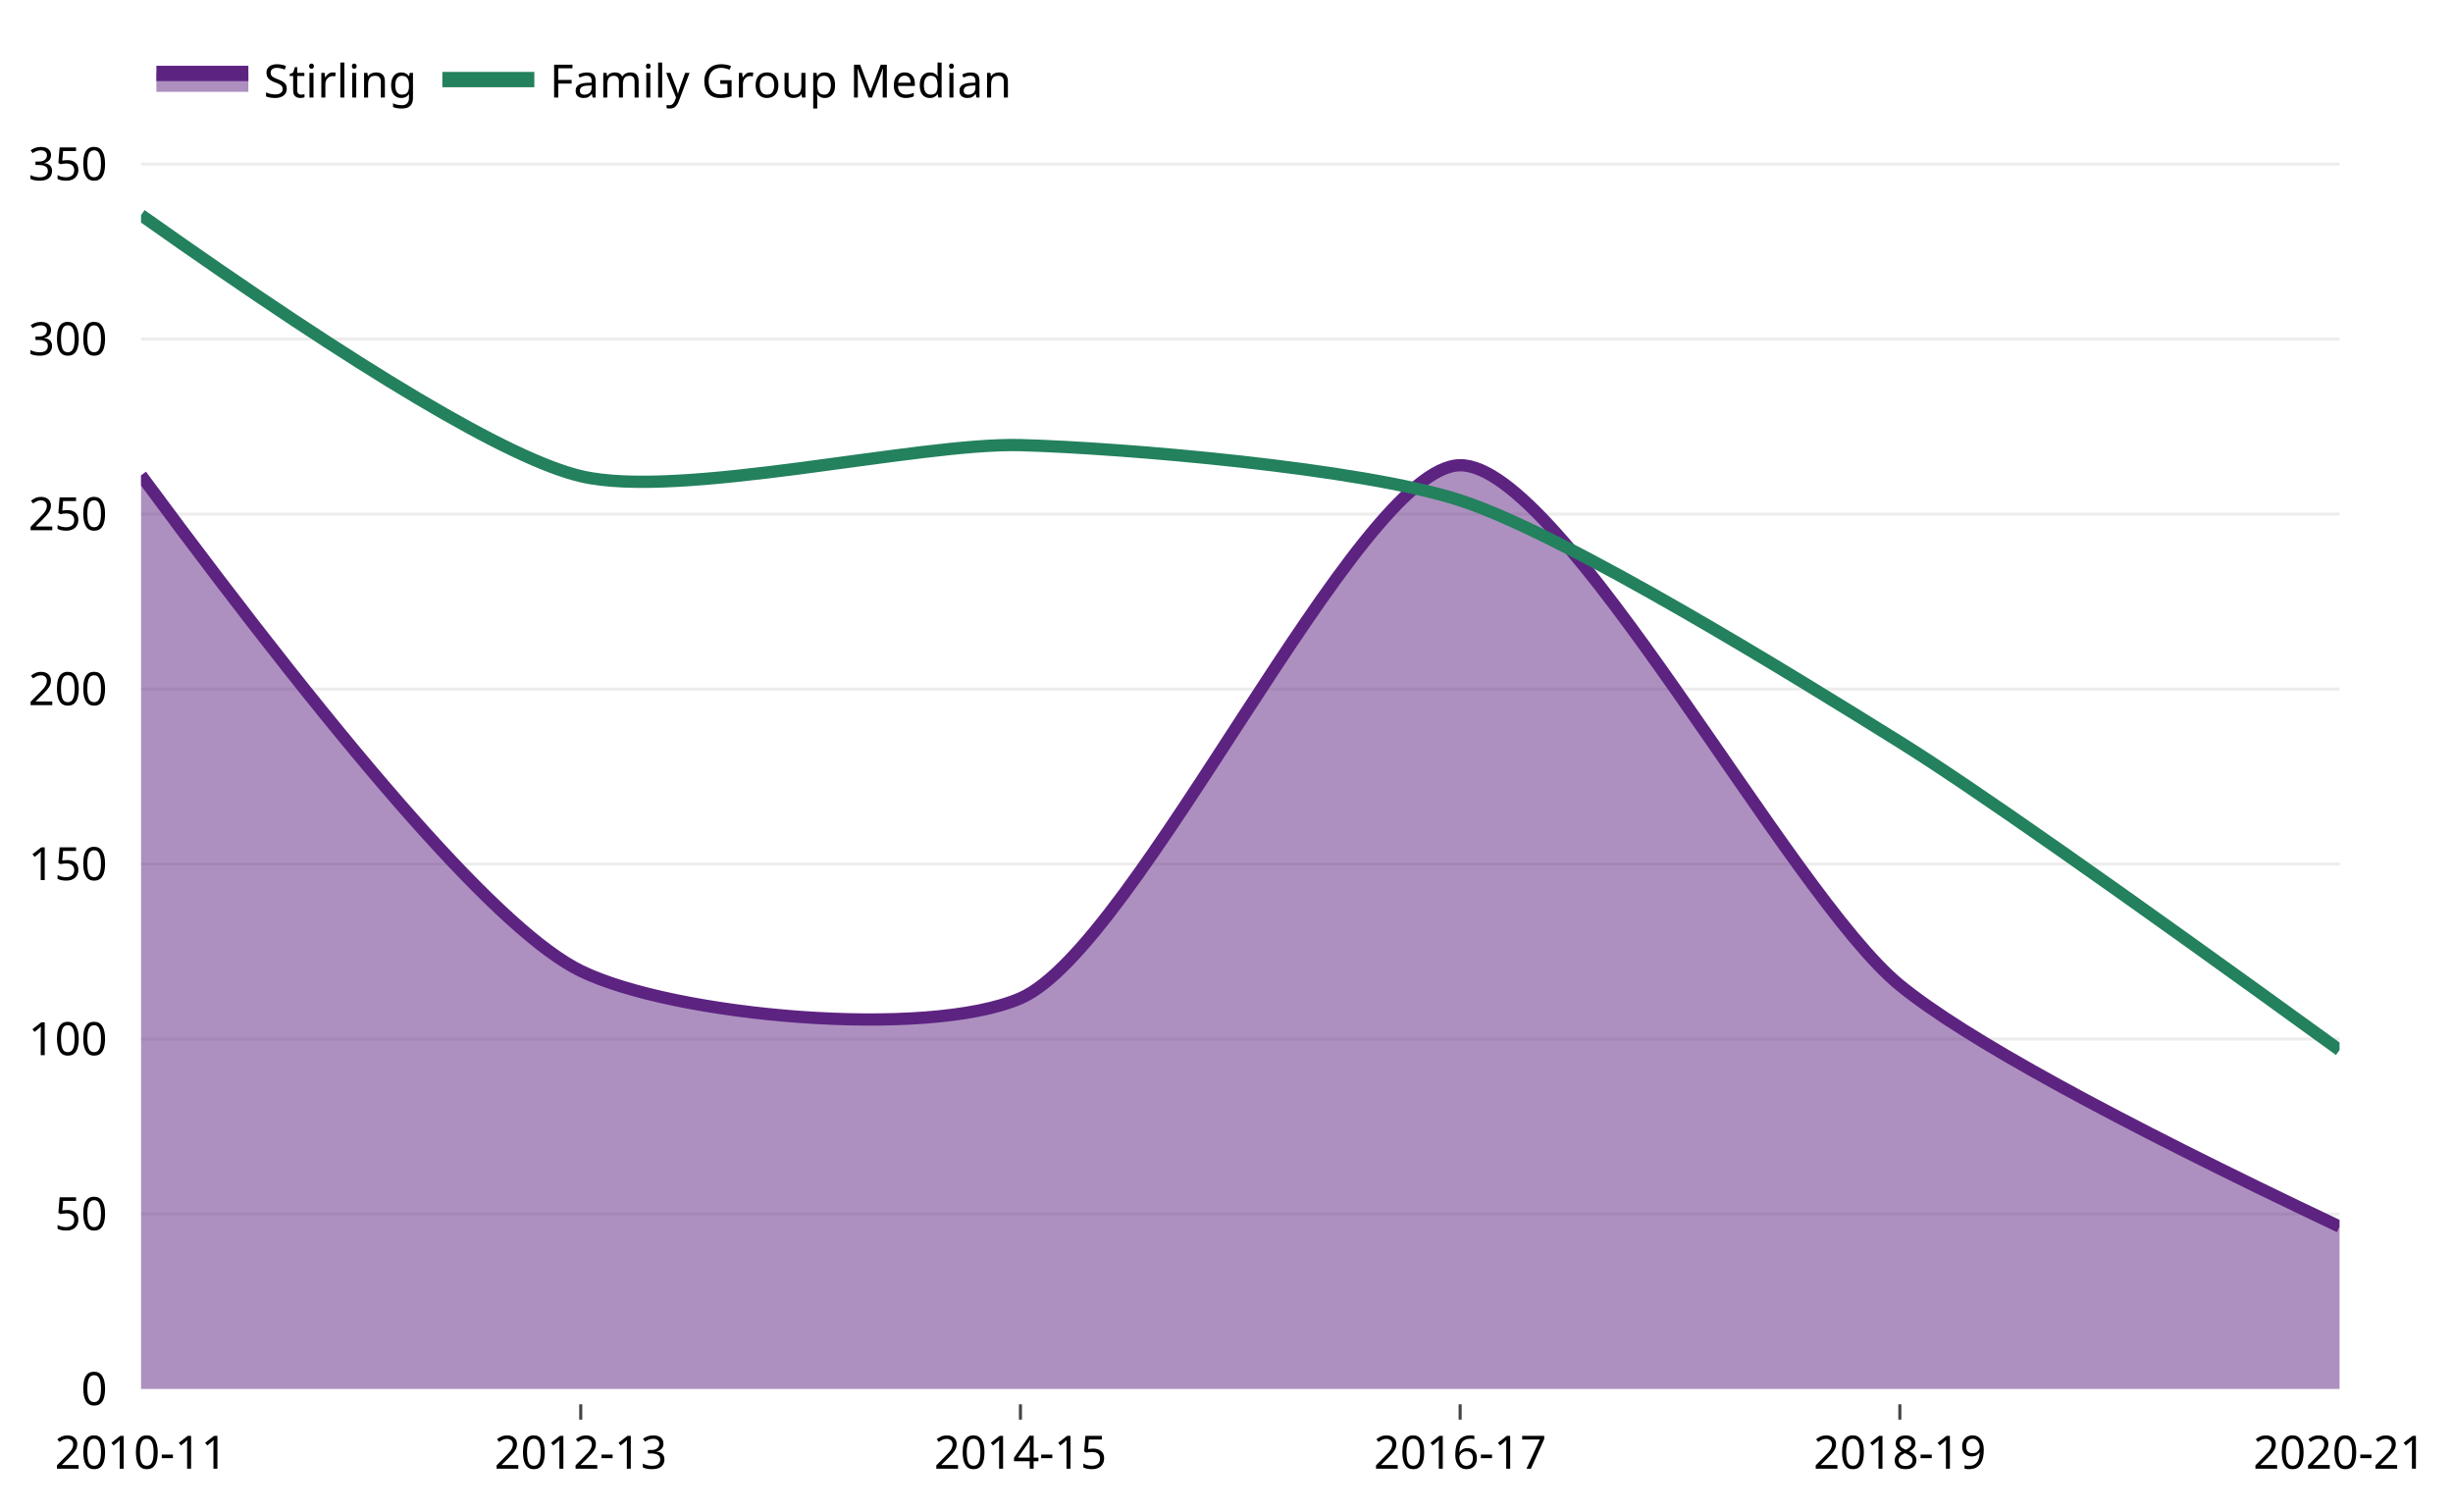
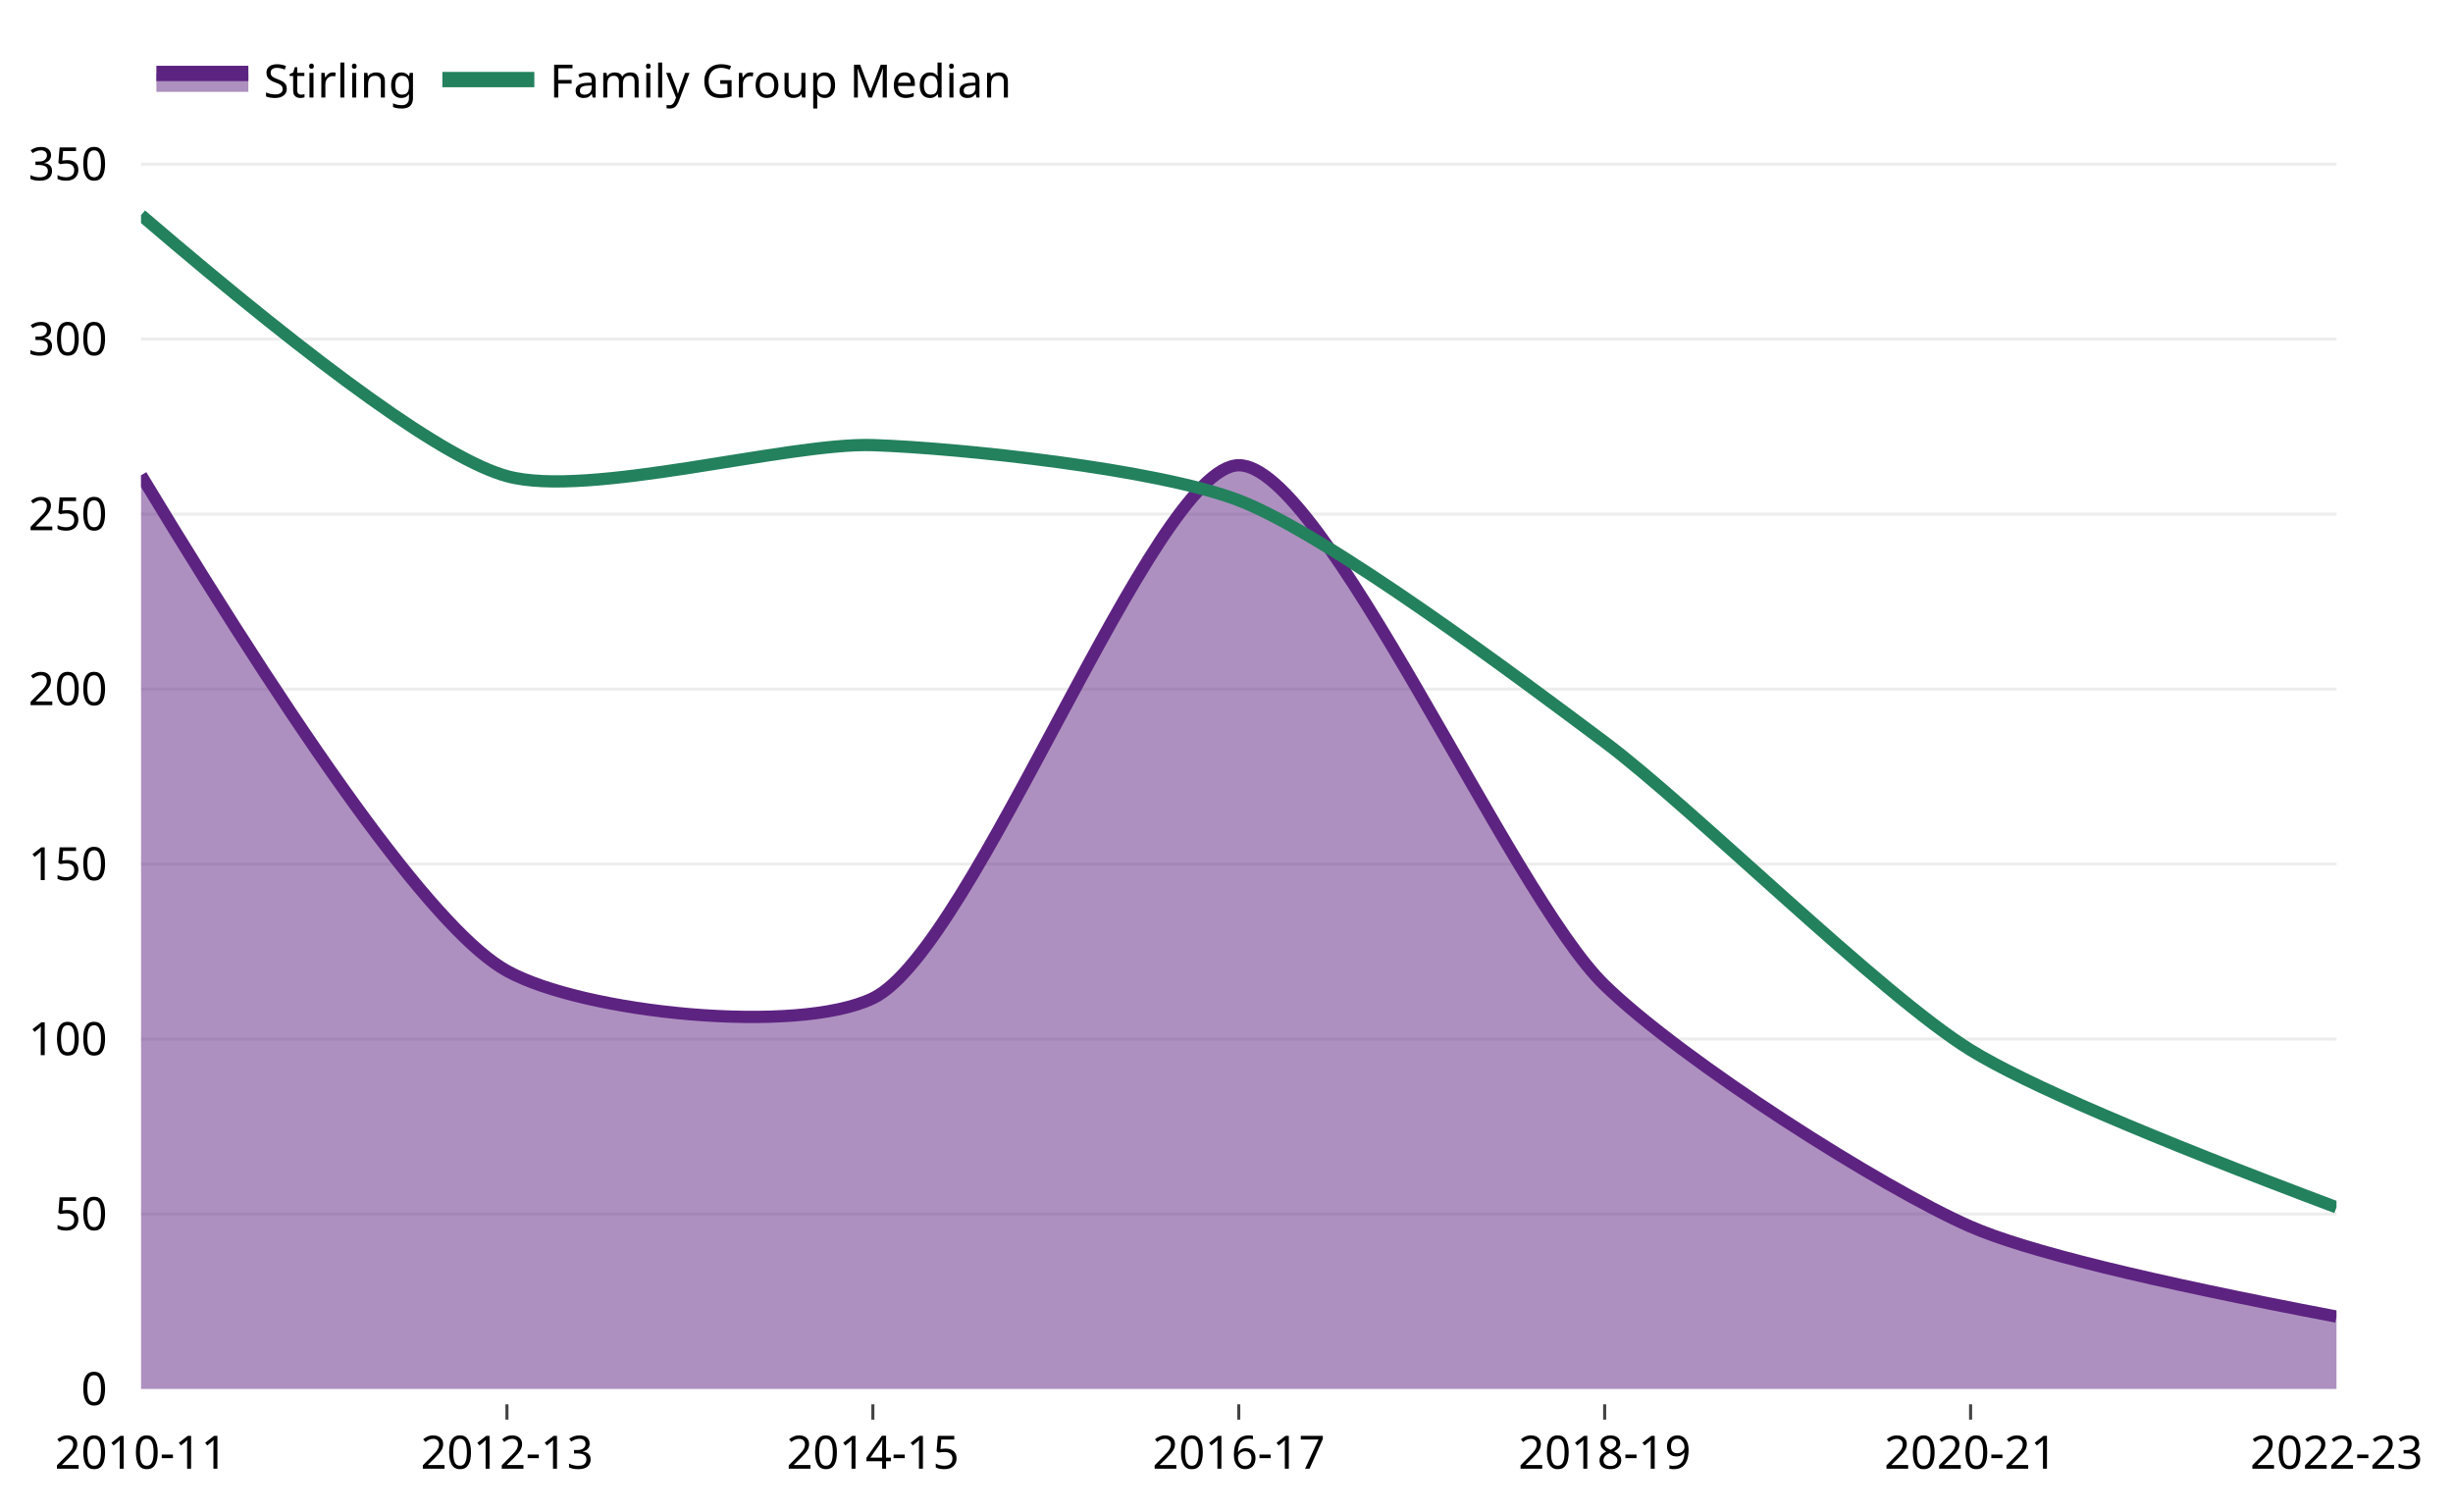
<svg xmlns="http://www.w3.org/2000/svg" class="main-svg" width="800" height="493" style="" viewBox="0 0 800 493">
  <rect x="0" y="0" width="800" height="493" style="fill: rgb(255, 255, 255); fill-opacity: 1;" />
-   <defs id="defs-893610">
+   <defs id="defs-26df8e">
    <g class="clips">
-       <clipPath id="clip893610xyplot" class="plotclip">
-         <rect width="717" height="403" />
-       </clipPath>
-       <clipPath class="axesclip" id="clip893610x">
-         <rect x="46" y="0" width="717" height="493" />
-       </clipPath>
-       <clipPath class="axesclip" id="clip893610y">
+       <clipPath id="clip26df8exyplot" class="plotclip">
+         <rect width="716" height="403" />
+       </clipPath>
+       <clipPath class="axesclip" id="clip26df8ex">
+         <rect x="46" y="0" width="716" height="493" />
+       </clipPath>
+       <clipPath class="axesclip" id="clip26df8ey">
        <rect x="0" y="50" width="800" height="403" />
      </clipPath>
-       <clipPath class="axesclip" id="clip893610xy">
-         <rect x="46" y="50" width="717" height="403" />
+       <clipPath class="axesclip" id="clip26df8exy">
+         <rect x="46" y="50" width="716" height="403" />
      </clipPath>
    </g>
    <g class="gradients" />
    <g class="patterns" />
  </defs>
  <g class="bglayer">
-     <rect class="bg" x="36" y="40" width="737" height="423" style="fill: rgb(0, 0, 0); fill-opacity: 0; stroke-width: 0;" />
+     <rect class="bg" x="36" y="40" width="736" height="423" style="fill: rgb(0, 0, 0); fill-opacity: 0; stroke-width: 0;" />
  </g>
  <g class="layer-below">
    <g class="imagelayer" />
    <g class="shapelayer" />
  </g>
  <g class="cartesianlayer">
    <g class="subplot xy">
      <g class="layer-subplot">
        <g class="shapelayer" />
        <g class="imagelayer" />
      </g>
      <g class="minor-gridlayer">
        <g class="x" />
        <g class="y" />
      </g>
      <g class="gridlayer">
        <g class="x">
-           <path class="xgrid crisp" transform="translate(189.4,0)" d="M0,50v403" style="stroke: rgb(255, 255, 255); stroke-opacity: 1; stroke-width: 1px;" />
-           <path class="xgrid crisp" transform="translate(332.8,0)" d="M0,50v403" style="stroke: rgb(255, 255, 255); stroke-opacity: 1; stroke-width: 1px;" />
-           <path class="xgrid crisp" transform="translate(476.2,0)" d="M0,50v403" style="stroke: rgb(255, 255, 255); stroke-opacity: 1; stroke-width: 1px;" />
-           <path class="xgrid crisp" transform="translate(619.6,0)" d="M0,50v403" style="stroke: rgb(255, 255, 255); stroke-opacity: 1; stroke-width: 1px;" />
+           <path class="xgrid crisp" transform="translate(165.33,0)" d="M0,50v403" style="stroke: rgb(255, 255, 255); stroke-opacity: 1; stroke-width: 1px;" />
+           <path class="xgrid crisp" transform="translate(284.67,0)" d="M0,50v403" style="stroke: rgb(255, 255, 255); stroke-opacity: 1; stroke-width: 1px;" />
+           <path class="xgrid crisp" transform="translate(404,0)" d="M0,50v403" style="stroke: rgb(255, 255, 255); stroke-opacity: 1; stroke-width: 1px;" />
+           <path class="xgrid crisp" transform="translate(523.33,0)" d="M0,50v403" style="stroke: rgb(255, 255, 255); stroke-opacity: 1; stroke-width: 1px;" />
+           <path class="xgrid crisp" transform="translate(642.67,0)" d="M0,50v403" style="stroke: rgb(255, 255, 255); stroke-opacity: 1; stroke-width: 1px;" />
        </g>
        <g class="y">
-           <path class="ygrid crisp" transform="translate(0,395.93)" d="M46,0h717" style="stroke: rgb(237, 237, 237); stroke-opacity: 1; stroke-width: 1px;" />
-           <path class="ygrid crisp" transform="translate(0,338.87)" d="M46,0h717" style="stroke: rgb(237, 237, 237); stroke-opacity: 1; stroke-width: 1px;" />
-           <path class="ygrid crisp" transform="translate(0,281.8)" d="M46,0h717" style="stroke: rgb(237, 237, 237); stroke-opacity: 1; stroke-width: 1px;" />
-           <path class="ygrid crisp" transform="translate(0,224.73)" d="M46,0h717" style="stroke: rgb(237, 237, 237); stroke-opacity: 1; stroke-width: 1px;" />
-           <path class="ygrid crisp" transform="translate(0,167.67)" d="M46,0h717" style="stroke: rgb(237, 237, 237); stroke-opacity: 1; stroke-width: 1px;" />
-           <path class="ygrid crisp" transform="translate(0,110.6)" d="M46,0h717" style="stroke: rgb(237, 237, 237); stroke-opacity: 1; stroke-width: 1px;" />
-           <path class="ygrid crisp" transform="translate(0,53.53)" d="M46,0h717" style="stroke: rgb(237, 237, 237); stroke-opacity: 1; stroke-width: 1px;" />
+           <path class="ygrid crisp" transform="translate(0,395.93)" d="M46,0h716" style="stroke: rgb(237, 237, 237); stroke-opacity: 1; stroke-width: 1px;" />
+           <path class="ygrid crisp" transform="translate(0,338.87)" d="M46,0h716" style="stroke: rgb(237, 237, 237); stroke-opacity: 1; stroke-width: 1px;" />
+           <path class="ygrid crisp" transform="translate(0,281.8)" d="M46,0h716" style="stroke: rgb(237, 237, 237); stroke-opacity: 1; stroke-width: 1px;" />
+           <path class="ygrid crisp" transform="translate(0,224.73)" d="M46,0h716" style="stroke: rgb(237, 237, 237); stroke-opacity: 1; stroke-width: 1px;" />
+           <path class="ygrid crisp" transform="translate(0,167.67)" d="M46,0h716" style="stroke: rgb(237, 237, 237); stroke-opacity: 1; stroke-width: 1px;" />
+           <path class="ygrid crisp" transform="translate(0,110.6)" d="M46,0h716" style="stroke: rgb(237, 237, 237); stroke-opacity: 1; stroke-width: 1px;" />
+           <path class="ygrid crisp" transform="translate(0,53.53)" d="M46,0h716" style="stroke: rgb(237, 237, 237); stroke-opacity: 1; stroke-width: 1px;" />
        </g>
      </g>
      <g class="zerolinelayer">
-         <path class="yzl zl crisp" transform="translate(0,453)" d="M46,0h717" style="stroke: rgb(255, 255, 255); stroke-opacity: 1; stroke-width: 2px;" />
+         <path class="yzl zl crisp" transform="translate(0,453)" d="M46,0h716" style="stroke: rgb(255, 255, 255); stroke-opacity: 1; stroke-width: 2px;" />
      </g>
      <path class="xlines-below" />
      <path class="ylines-below" />
      <g class="overlines-below" />
      <g class="xaxislayer-below" />
      <g class="yaxislayer-below" />
      <g class="overaxes-below" />
-       <g class="plot" transform="translate(46,50)" clip-path="url(#clip893610xyplot)">
+       <g class="plot" transform="translate(46,50)" clip-path="url(#clip26df8exyplot)">
        <g class="scatterlayer mlayer">
-           <g class="trace scatter traceab011a" style="stroke-miterlimit: 2;">
+           <g class="trace scatter trace447e06" style="stroke-miterlimit: 2;">
            <g class="fills">
              <g>
-                 <path class="js-fill" d="M717,403L0,403L0,105.02Q105.77,248.29 143.4,266.64C174.09,281.6 256.33,288.79 286.8,275.57C324.96,259.01 396.62,101.93 430.2,101.73C463.54,101.53 537.17,241.52 573.6,271.31Q604.87,296.88 717,350.05" style="fill: rgb(93, 35, 129); fill-opacity: 0.5; stroke-width: 0;" />
+                 <path class="js-fill" d="M716,403L0,403L0,105.02Q86.84,248.69 119.33,266.64C144.41,280.49 213.78,287.51 238.67,275.57C271.71,259.72 330.04,101.89 358,101.73C385.73,101.57 446.38,241.27 477.33,271.31C503.03,296.25 567.69,337.38 596.67,350.05Q623.54,361.8 716,379.39" style="fill: rgb(93, 35, 129); fill-opacity: 0.5; stroke-width: 0;" />
              </g>
            </g>
            <g class="errorbars" />
            <g class="lines">
-               <path class="js-line" d="M0,105.02Q105.77,248.29 143.4,266.64C174.09,281.6 256.33,288.79 286.8,275.57C324.96,259.01 396.62,101.93 430.2,101.73C463.54,101.53 537.17,241.52 573.6,271.31Q604.87,296.88 717,350.05" style="vector-effect: none; fill: none; stroke: rgb(93, 35, 129); stroke-opacity: 1; stroke-width: 4px; opacity: 1;" />
+               <path class="js-line" d="M0,105.02Q86.84,248.69 119.33,266.64C144.41,280.49 213.78,287.51 238.67,275.57C271.71,259.72 330.04,101.89 358,101.73C385.73,101.57 446.38,241.27 477.33,271.31C503.03,296.25 567.69,337.38 596.67,350.05Q623.54,361.8 716,379.39" style="vector-effect: none; fill: none; stroke: rgb(93, 35, 129); stroke-opacity: 1; stroke-width: 4px; opacity: 1;" />
            </g>
            <g class="points" />
            <g class="text" />
          </g>
-           <g class="trace scatter trace1c287b" style="stroke-miterlimit: 2; opacity: 1;">
+           <g class="trace scatter traceef755d" style="stroke-miterlimit: 2; opacity: 1;">
            <g class="fills" />
            <g class="errorbars" />
            <g class="lines">
-               <path class="js-line" d="M0,20.15Q108.6,97.04 143.4,105.29C175.71,112.95 253.38,94.26 286.8,95.17C320.3,96.08 397.72,102.64 430.2,113.18C464.77,124.4 540.69,171.52 573.6,192.01Q607.64,213.2 717,292.46" style="vector-effect: none; fill: none; stroke: rgb(35, 129, 93); stroke-opacity: 1; stroke-width: 4px; opacity: 1;" />
+               <path class="js-line" d="M0,20.15Q89.93,97.23 119.33,105.29C145.9,112.57 210.88,94.26 238.67,95.17C266.57,96.08 331.24,102.9 358,113.18C387.13,124.37 450.06,171.64 477.33,192.01C505.81,213.29 567.43,274.42 596.67,292.46Q623.35,308.92 716,343.76" style="vector-effect: none; fill: none; stroke: rgb(35, 129, 93); stroke-opacity: 1; stroke-width: 4px; opacity: 1;" />
            </g>
            <g class="points" />
            <g class="text" />
          </g>
        </g>
      </g>
      <g class="overplot" />
      <path class="xlines-above crisp" d="" style="fill: none; stroke-width: 1px; stroke: rgb(0, 0, 0); stroke-opacity: 0;" />
      <path class="ylines-above crisp" d="M0,0" style="fill: none;" />
      <g class="overlines-above" />
      <g class="xaxislayer-above">
-         <path class="xtick ticks crisp" d="M0,463v-5" transform="translate(189.4,0)" style="stroke: rgb(68, 68, 68); stroke-opacity: 1; stroke-width: 1px;" />
-         <path class="xtick ticks crisp" d="M0,463v-5" transform="translate(332.8,0)" style="stroke: rgb(68, 68, 68); stroke-opacity: 1; stroke-width: 1px;" />
-         <path class="xtick ticks crisp" d="M0,463v-5" transform="translate(476.2,0)" style="stroke: rgb(68, 68, 68); stroke-opacity: 1; stroke-width: 1px;" />
-         <path class="xtick ticks crisp" d="M0,463v-5" transform="translate(619.6,0)" style="stroke: rgb(68, 68, 68); stroke-opacity: 1; stroke-width: 1px;" />
+         <path class="xtick ticks crisp" d="M0,463v-5" transform="translate(165.33,0)" style="stroke: rgb(68, 68, 68); stroke-opacity: 1; stroke-width: 1px;" />
+         <path class="xtick ticks crisp" d="M0,463v-5" transform="translate(284.67,0)" style="stroke: rgb(68, 68, 68); stroke-opacity: 1; stroke-width: 1px;" />
+         <path class="xtick ticks crisp" d="M0,463v-5" transform="translate(404,0)" style="stroke: rgb(68, 68, 68); stroke-opacity: 1; stroke-width: 1px;" />
+         <path class="xtick ticks crisp" d="M0,463v-5" transform="translate(523.33,0)" style="stroke: rgb(68, 68, 68); stroke-opacity: 1; stroke-width: 1px;" />
+         <path class="xtick ticks crisp" d="M0,463v-5" transform="translate(642.67,0)" style="stroke: rgb(68, 68, 68); stroke-opacity: 1; stroke-width: 1px;" />
        <g class="xtick">
          <text text-anchor="middle" x="0" y="479" transform="translate(46,0)" style="font-family: 'Segoe UI Semibold'; font-size: 15px; fill: rgb(0, 0, 0); fill-opacity: 1; white-space: pre; opacity: 1;">2010-11</text>
        </g>
        <g class="xtick">
-           <text text-anchor="middle" x="0" y="479" transform="translate(189.4,0)" style="font-family: 'Segoe UI Semibold'; font-size: 15px; fill: rgb(0, 0, 0); fill-opacity: 1; white-space: pre; opacity: 1;">2012-13</text>
-         </g>
-         <g class="xtick">
-           <text text-anchor="middle" x="0" y="479" transform="translate(332.8,0)" style="font-family: 'Segoe UI Semibold'; font-size: 15px; fill: rgb(0, 0, 0); fill-opacity: 1; white-space: pre; opacity: 1;">2014-15</text>
-         </g>
-         <g class="xtick">
-           <text text-anchor="middle" x="0" y="479" transform="translate(476.2,0)" style="font-family: 'Segoe UI Semibold'; font-size: 15px; fill: rgb(0, 0, 0); fill-opacity: 1; white-space: pre; opacity: 1;">2016-17</text>
-         </g>
-         <g class="xtick">
-           <text text-anchor="middle" x="0" y="479" transform="translate(619.6,0)" style="font-family: 'Segoe UI Semibold'; font-size: 15px; fill: rgb(0, 0, 0); fill-opacity: 1; white-space: pre; opacity: 1;">2018-19</text>
-         </g>
-         <g class="xtick">
-           <text text-anchor="middle" x="0" y="479" transform="translate(763,0)" style="font-family: 'Segoe UI Semibold'; font-size: 15px; fill: rgb(0, 0, 0); fill-opacity: 1; white-space: pre; opacity: 1;">2020-21</text>
+           <text text-anchor="middle" x="0" y="479" transform="translate(165.33,0)" style="font-family: 'Segoe UI Semibold'; font-size: 15px; fill: rgb(0, 0, 0); fill-opacity: 1; white-space: pre; opacity: 1;">2012-13</text>
+         </g>
+         <g class="xtick">
+           <text text-anchor="middle" x="0" y="479" transform="translate(284.67,0)" style="font-family: 'Segoe UI Semibold'; font-size: 15px; fill: rgb(0, 0, 0); fill-opacity: 1; white-space: pre; opacity: 1;">2014-15</text>
+         </g>
+         <g class="xtick">
+           <text text-anchor="middle" x="0" y="479" transform="translate(404,0)" style="font-family: 'Segoe UI Semibold'; font-size: 15px; fill: rgb(0, 0, 0); fill-opacity: 1; white-space: pre; opacity: 1;">2016-17</text>
+         </g>
+         <g class="xtick">
+           <text text-anchor="middle" x="0" y="479" transform="translate(523.33,0)" style="font-family: 'Segoe UI Semibold'; font-size: 15px; fill: rgb(0, 0, 0); fill-opacity: 1; white-space: pre; opacity: 1;">2018-19</text>
+         </g>
+         <g class="xtick">
+           <text text-anchor="middle" x="0" y="479" transform="translate(642.67,0)" style="font-family: 'Segoe UI Semibold'; font-size: 15px; fill: rgb(0, 0, 0); fill-opacity: 1; white-space: pre; opacity: 1;">2020-21</text>
+         </g>
+         <g class="xtick">
+           <text text-anchor="middle" x="0" y="479" transform="translate(762,0)" style="font-family: 'Segoe UI Semibold'; font-size: 15px; fill: rgb(0, 0, 0); fill-opacity: 1; white-space: pre; opacity: 1;">2022-23</text>
        </g>
      </g>
      <g class="yaxislayer-above">
        <g class="ytick">
          <text text-anchor="end" x="35" y="5.25" transform="translate(0,453)" style="font-family: 'Segoe UI Semibold'; font-size: 15px; fill: rgb(0, 0, 0); fill-opacity: 1; white-space: pre; opacity: 1;">0</text>
        </g>
        <g class="ytick">
          <text text-anchor="end" x="35" y="5.25" style="font-family: 'Segoe UI Semibold'; font-size: 15px; fill: rgb(0, 0, 0); fill-opacity: 1; white-space: pre; opacity: 1;" transform="translate(0,395.93)">50</text>
        </g>
        <g class="ytick">
          <text text-anchor="end" x="35" y="5.25" style="font-family: 'Segoe UI Semibold'; font-size: 15px; fill: rgb(0, 0, 0); fill-opacity: 1; white-space: pre; opacity: 1;" transform="translate(0,338.87)">100</text>
        </g>
        <g class="ytick">
          <text text-anchor="end" x="35" y="5.25" style="font-family: 'Segoe UI Semibold'; font-size: 15px; fill: rgb(0, 0, 0); fill-opacity: 1; white-space: pre; opacity: 1;" transform="translate(0,281.8)">150</text>
        </g>
        <g class="ytick">
          <text text-anchor="end" x="35" y="5.25" style="font-family: 'Segoe UI Semibold'; font-size: 15px; fill: rgb(0, 0, 0); fill-opacity: 1; white-space: pre; opacity: 1;" transform="translate(0,224.73)">200</text>
        </g>
        <g class="ytick">
          <text text-anchor="end" x="35" y="5.25" style="font-family: 'Segoe UI Semibold'; font-size: 15px; fill: rgb(0, 0, 0); fill-opacity: 1; white-space: pre; opacity: 1;" transform="translate(0,167.67)">250</text>
        </g>
        <g class="ytick">
          <text text-anchor="end" x="35" y="5.25" style="font-family: 'Segoe UI Semibold'; font-size: 15px; fill: rgb(0, 0, 0); fill-opacity: 1; white-space: pre; opacity: 1;" transform="translate(0,110.6)">300</text>
        </g>
        <g class="ytick">
          <text text-anchor="end" x="35" y="5.25" style="font-family: 'Segoe UI Semibold'; font-size: 15px; fill: rgb(0, 0, 0); fill-opacity: 1; white-space: pre; opacity: 1;" transform="translate(0,53.53)">350</text>
        </g>
      </g>
      <g class="overaxes-above" />
    </g>
  </g>
  <g class="polarlayer" />
  <g class="smithlayer" />
  <g class="ternarylayer" />
  <g class="geolayer" />
  <g class="funnelarealayer" />
  <g class="pielayer" />
  <g class="iciclelayer" />
  <g class="treemaplayer" />
  <g class="sunburstlayer" />
  <g class="glimages" />
-   <defs id="topdefs-893610">
+   <defs id="topdefs-26df8e">
    <g class="clips" />
-     <clipPath id="legend893610">
+     <clipPath id="legend26df8e">
      <rect width="285" height="33" x="0" y="0" />
    </clipPath>
  </defs>
  <g class="layer-above">
    <g class="imagelayer" />
    <g class="shapelayer" />
  </g>
  <g class="infolayer">
    <g class="legend" pointer-events="all" transform="translate(46,9.7)">
      <rect class="bg" shape-rendering="crispEdges" width="285" height="33" x="0" y="0" style="stroke: rgb(68, 68, 68); stroke-opacity: 1; fill: rgb(0, 0, 0); fill-opacity: 0; stroke-width: 0px;" />
-       <g class="scrollbox" transform="" clip-path="url(#legend893610)">
+       <g class="scrollbox" transform="" clip-path="url(#legend26df8e)">
        <g class="groups">
          <g class="traces" transform="translate(0,16.25)" style="opacity: 1;">
            <text class="legendtext" text-anchor="start" x="40" y="5.85" style="font-family: 'Segoe UI Semibold'; font-size: 15px; fill: rgb(0, 0, 0); fill-opacity: 1; white-space: pre;">Stirling</text>
            <g class="layers">
              <g class="legendfill">
                <path class="js-fill" d="M5,-2h30v6h-30z" style="stroke-width: 0; fill: rgb(93, 35, 129); fill-opacity: 0.5;" />
              </g>
              <g class="legendlines">
                <path class="js-line" d="M5,-2h30" style="fill: none; stroke: rgb(93, 35, 129); stroke-opacity: 1; stroke-width: 5px;" />
              </g>
              <g class="legendsymbols">
                <g class="legendpoints" />
              </g>
            </g>
            <rect class="legendtoggle" x="0" y="-11.25" width="90.766" height="22.5" style="fill: rgb(0, 0, 0); fill-opacity: 0;" />
          </g>
          <g class="traces" transform="translate(93.26562,16.25)" style="opacity: 1;">
            <text class="legendtext" text-anchor="start" x="40" y="5.85" style="font-family: 'Segoe UI Semibold'; font-size: 15px; fill: rgb(0, 0, 0); fill-opacity: 1; white-space: pre;">Family Group Median</text>
            <g class="layers" style="opacity: 1;">
              <g class="legendfill" />
              <g class="legendlines">
                <path class="js-line" d="M5,0h30" style="fill: none; stroke: rgb(35, 129, 93); stroke-opacity: 1; stroke-width: 5px;" />
              </g>
              <g class="legendsymbols">
                <g class="legendpoints" />
              </g>
            </g>
            <rect class="legendtoggle" x="0" y="-11.25" width="188.609" height="22.5" style="fill: rgb(0, 0, 0); fill-opacity: 0;" />
          </g>
        </g>
      </g>
      <rect class="scrollbar" rx="20" ry="3" width="0" height="0" x="0" y="0" style="fill: rgb(128, 139, 164); fill-opacity: 1;" />
    </g>
    <g class="g-gtitle" />
    <g class="g-xtitle" />
    <g class="g-ytitle" />
  </g>
</svg>
